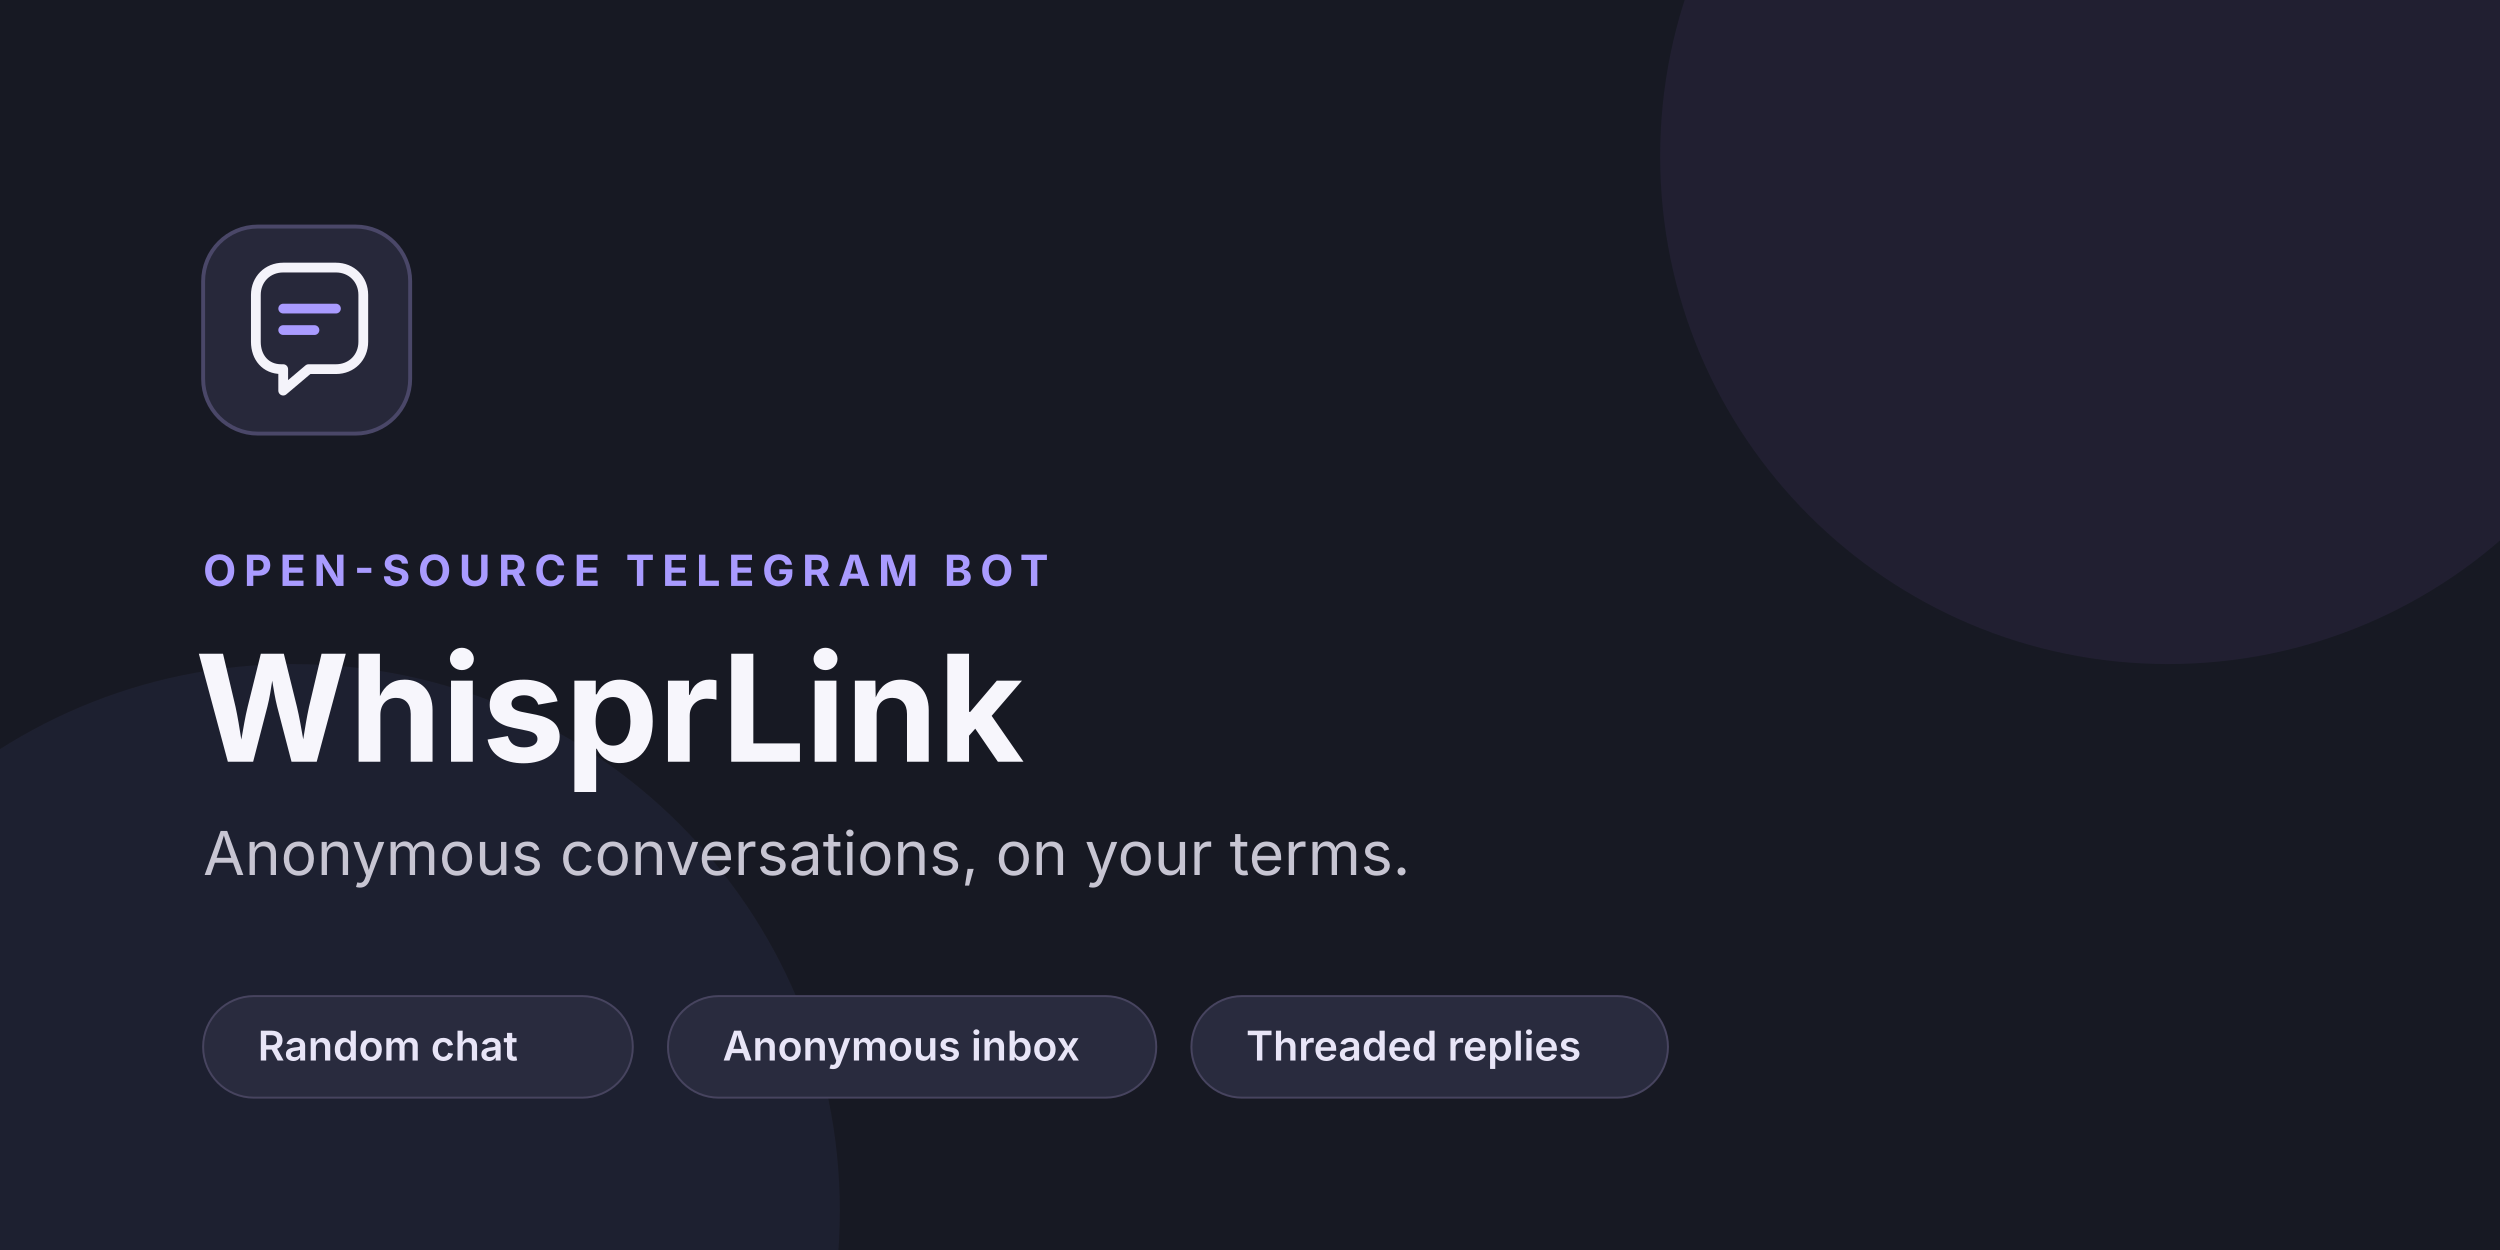
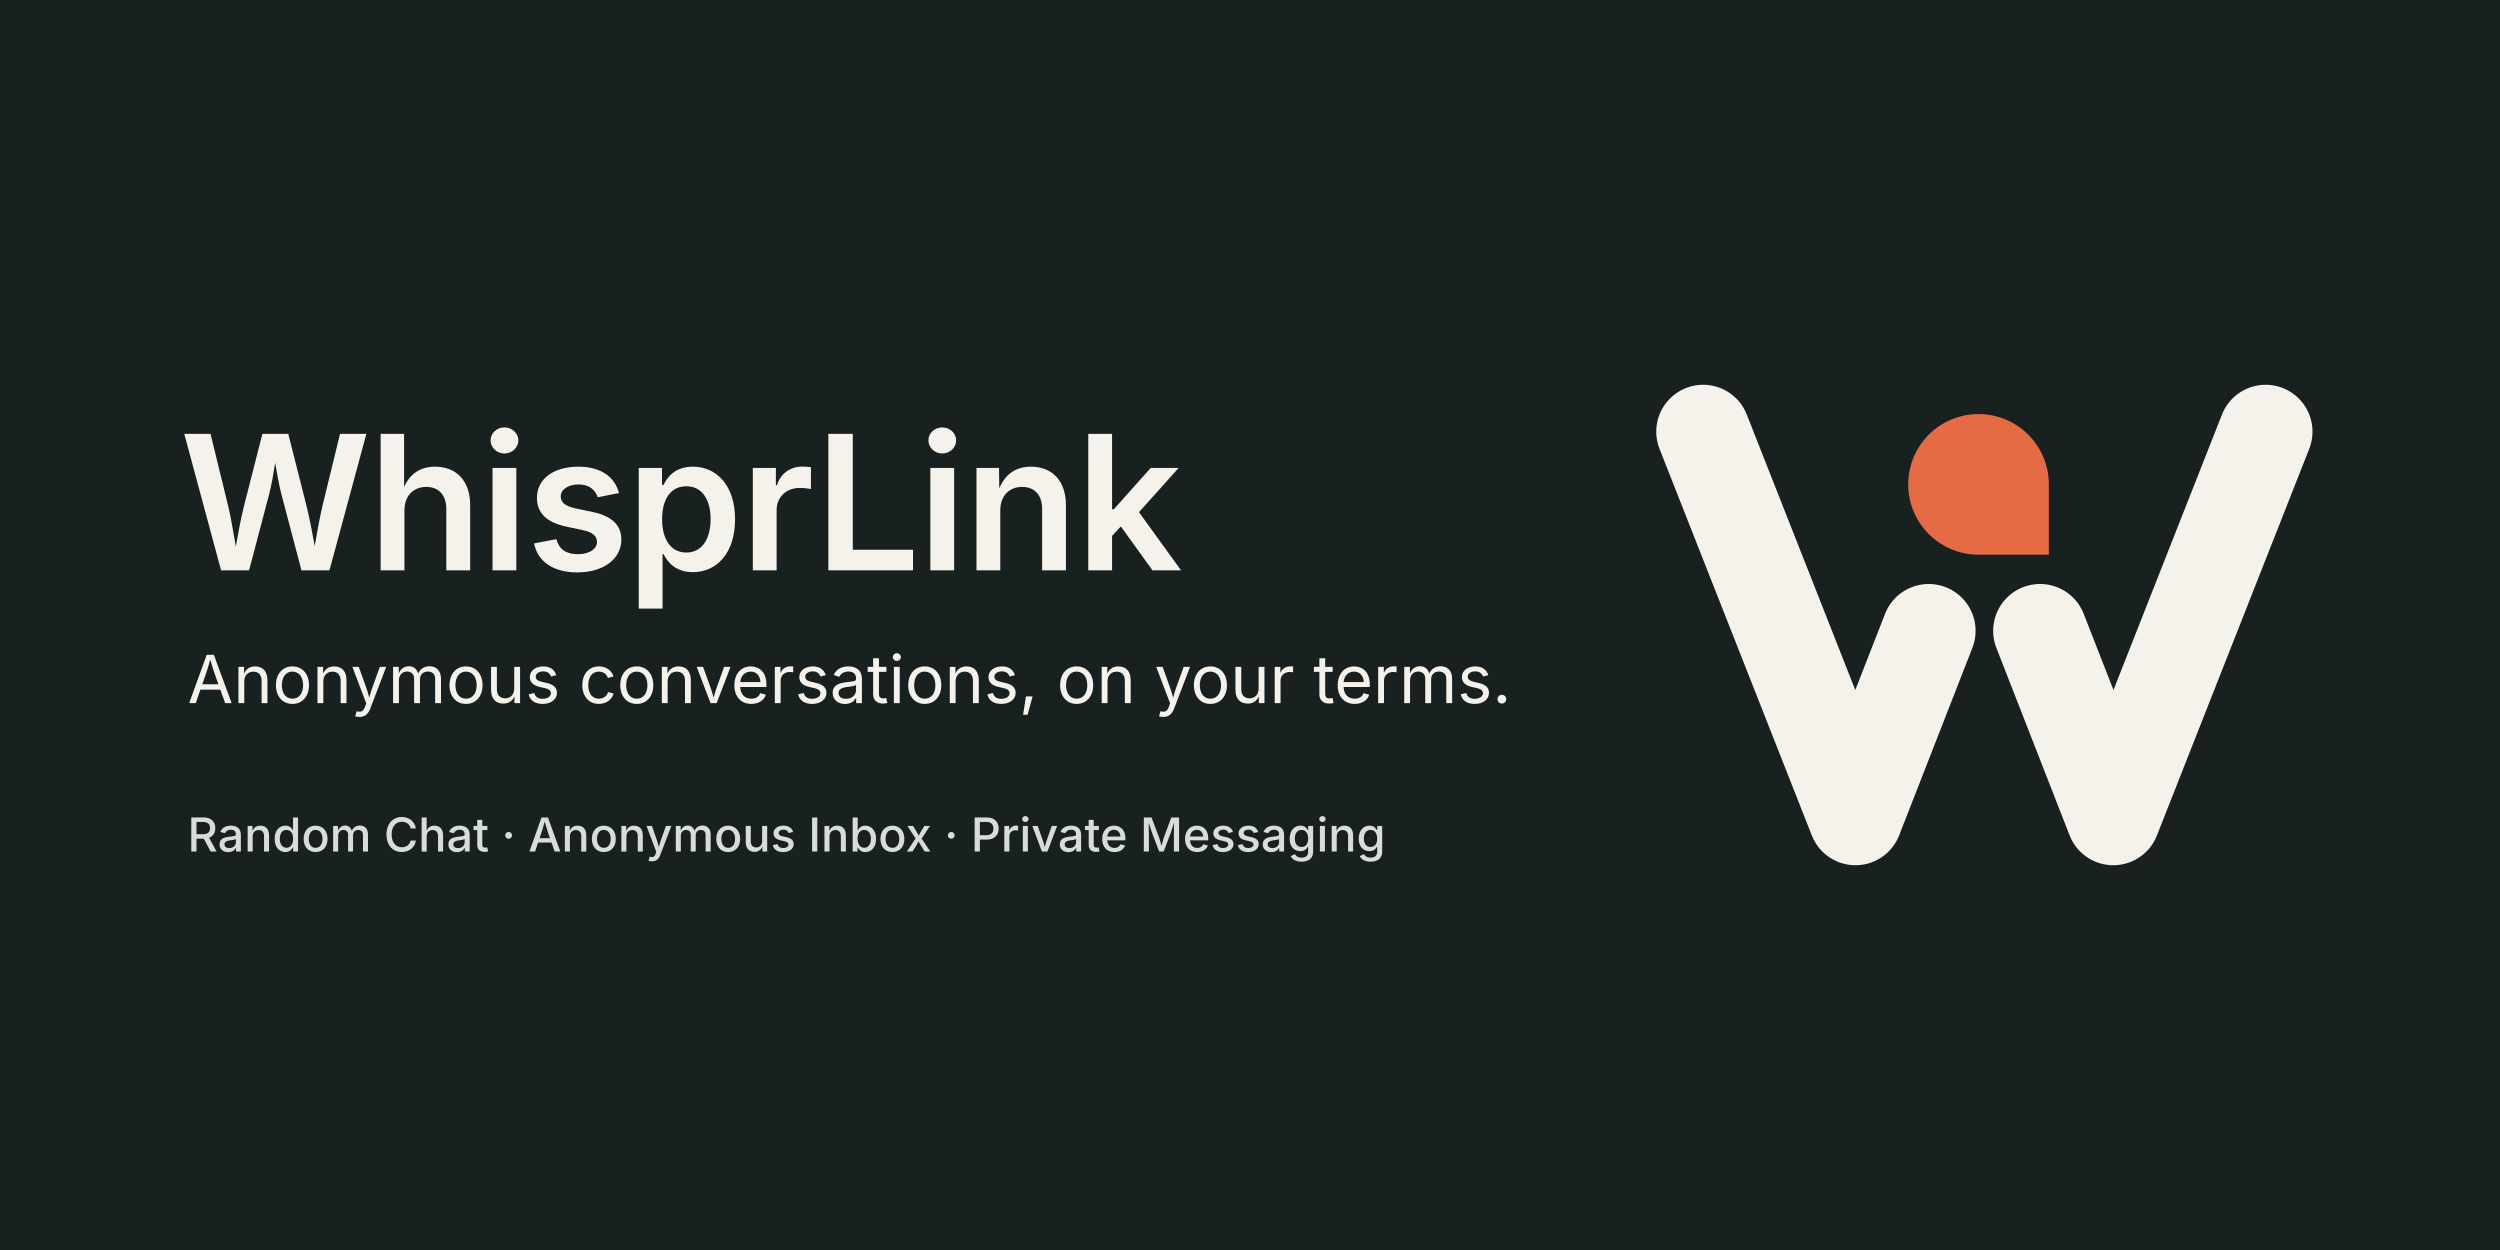
- <svg xmlns="http://www.w3.org/2000/svg" width="1280" height="640" viewBox="0 0 1280 640" role="img" aria-labelledby="title desc">
-   <rect width="1280" height="640" fill="#171923" />
-   <circle cx="1110" cy="80" r="260" fill="#29243D" opacity=".55" />
-   <circle cx="150" cy="620" r="280" fill="#23263A" opacity=".55" />
-   <rect x="104" y="116" width="106" height="106" rx="28" fill="#27283A" stroke="#4A4768" stroke-width="2" />
-   <path d="M131 151c0-8 6-14 14-14h27c8 0 14 6 14 14v24c0 8-6 14-14 14h-14l-13 11v-11h-1c-8 0-13-6-13-14z" fill="none" stroke="#F4F3FA" stroke-width="5" stroke-linejoin="round" />
-   <path d="M145 158h27m-27 11h16" fill="none" stroke="#A99BFF" stroke-width="5" stroke-linecap="round" />
-   <text x="104" y="300" fill="#A99BFF" font-family="Inter,Arial,sans-serif" font-size="22" font-weight="700" letter-spacing="4">OPEN-SOURCE TELEGRAM BOT</text>
-   <text x="100" y="390" fill="#F7F6FC" font-family="Inter,Arial,sans-serif" font-size="76" font-weight="700">WhisprLink</text>
-   <text x="104" y="448" fill="#C7C5D2" font-family="Inter,Arial,sans-serif" font-size="31">Anonymous conversations, on your terms.</text>
-   <g font-family="Inter,Arial,sans-serif" font-size="21" font-weight="600" fill="#E8E5F7">
-     <rect x="104" y="510" width="220" height="52" rx="26" fill="#292B3E" stroke="#47445F" />
-     <text x="132" y="543">Random chat</text>
-     <rect x="342" y="510" width="250" height="52" rx="26" fill="#292B3E" stroke="#47445F" />
-     <text x="370" y="543">Anonymous inbox</text>
-     <rect x="610" y="510" width="244" height="52" rx="26" fill="#292B3E" stroke="#47445F" />
-     <text x="638" y="543">Threaded replies</text>
+ <svg xmlns="http://www.w3.org/2000/svg" width="1280" height="640" viewBox="0 0 1280 640" role="img" aria-labelledby="social-title social-desc">
+   <rect id="background" width="1280" height="640" fill="#18211F" />
+   <g id="symbol" transform="translate(824.0 128.0) scale(3.0)">
+     <path id="voices" d="M16 31 L42 97 L54.5 65 M73.5 65 L86 97 L112 31" fill="none" stroke="#F4F2EA" stroke-width="16" stroke-linecap="round" stroke-linejoin="round" />
+     <path id="message" d="M51 40a12 12 0 0 1 24 0v12H63a12 12 0 0 1-12-12z" fill="#E56B45" />
+   </g>
+   <g id="text" font-family="Inter, 'Segoe UI', system-ui, -apple-system, 'Helvetica Neue', Arial, sans-serif">
+     <text id="wordmark" x="92" y="292" fill="#F4F2EA" font-size="96" font-weight="600" letter-spacing="-1.5">WhisprLink</text>
+     <text id="tagline" x="96" y="360" fill="#F4F2EA" font-size="34" font-weight="400">Anonymous conversations, on your terms.</text>
+     <text id="descriptor" x="96" y="436" fill="#D8DDD7" font-size="24" font-weight="500">Random Chat · Anonymous Inbox · Private Messaging</text>
  </g>
</svg>
